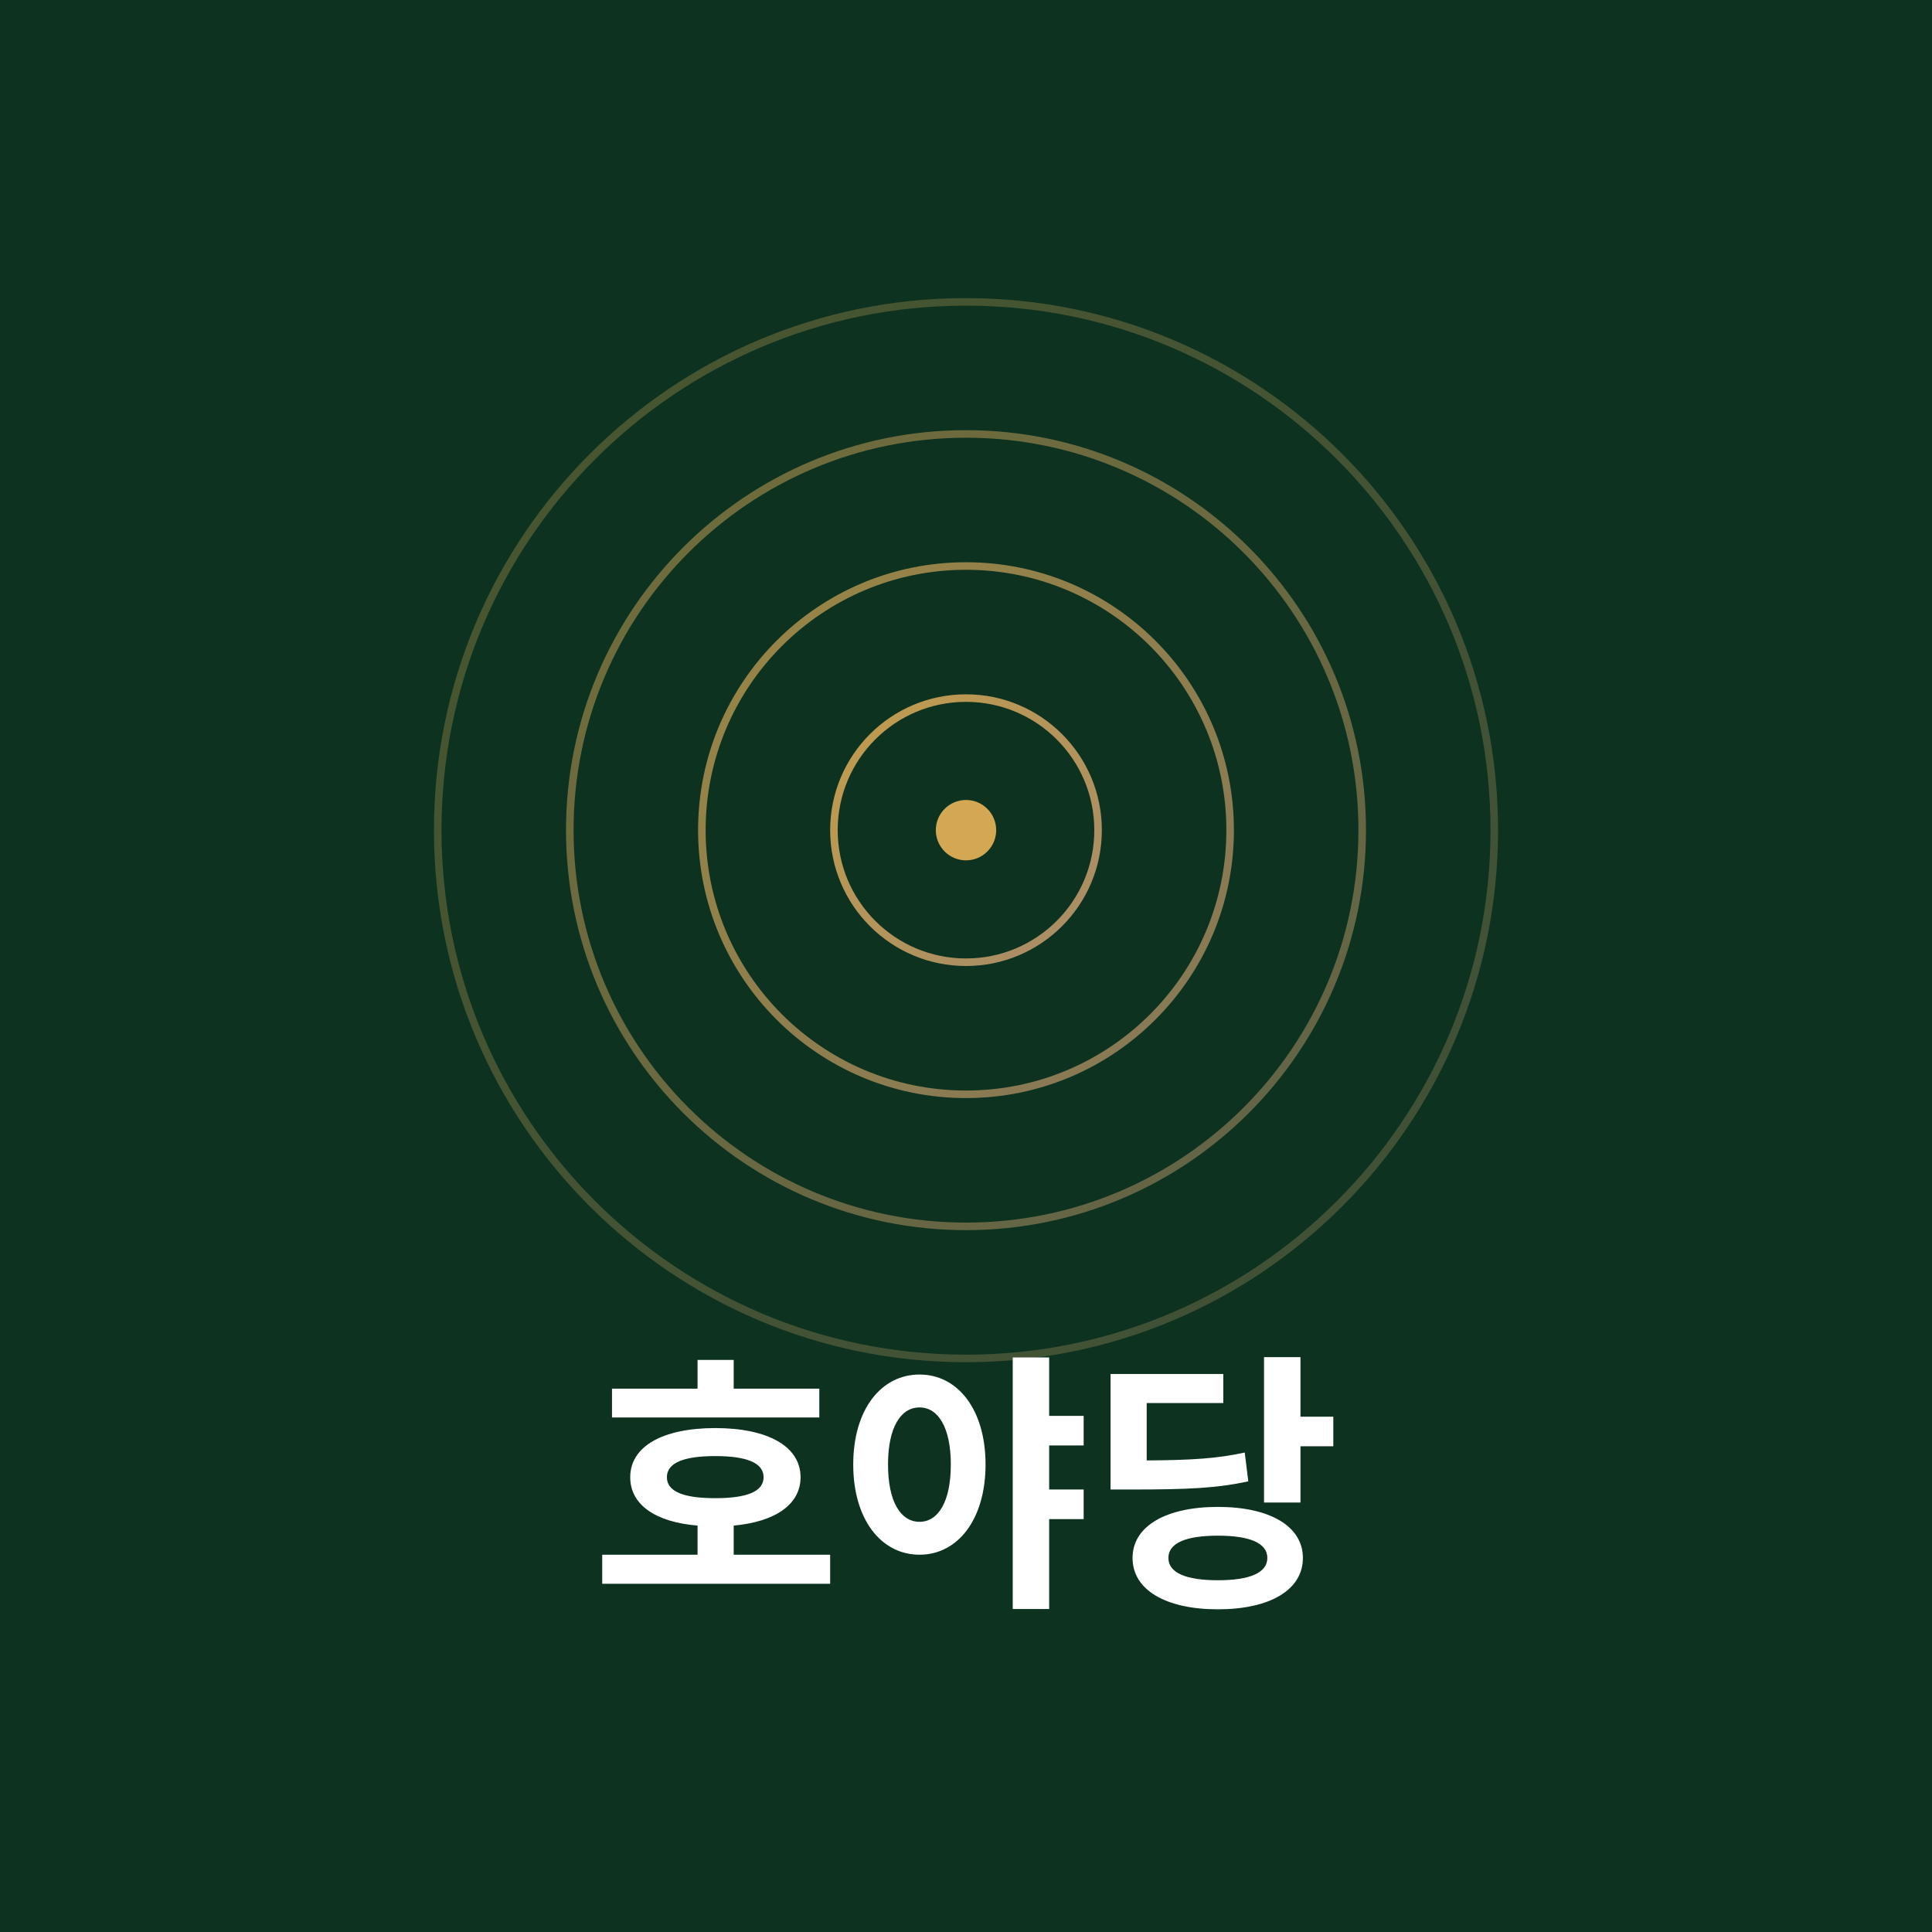
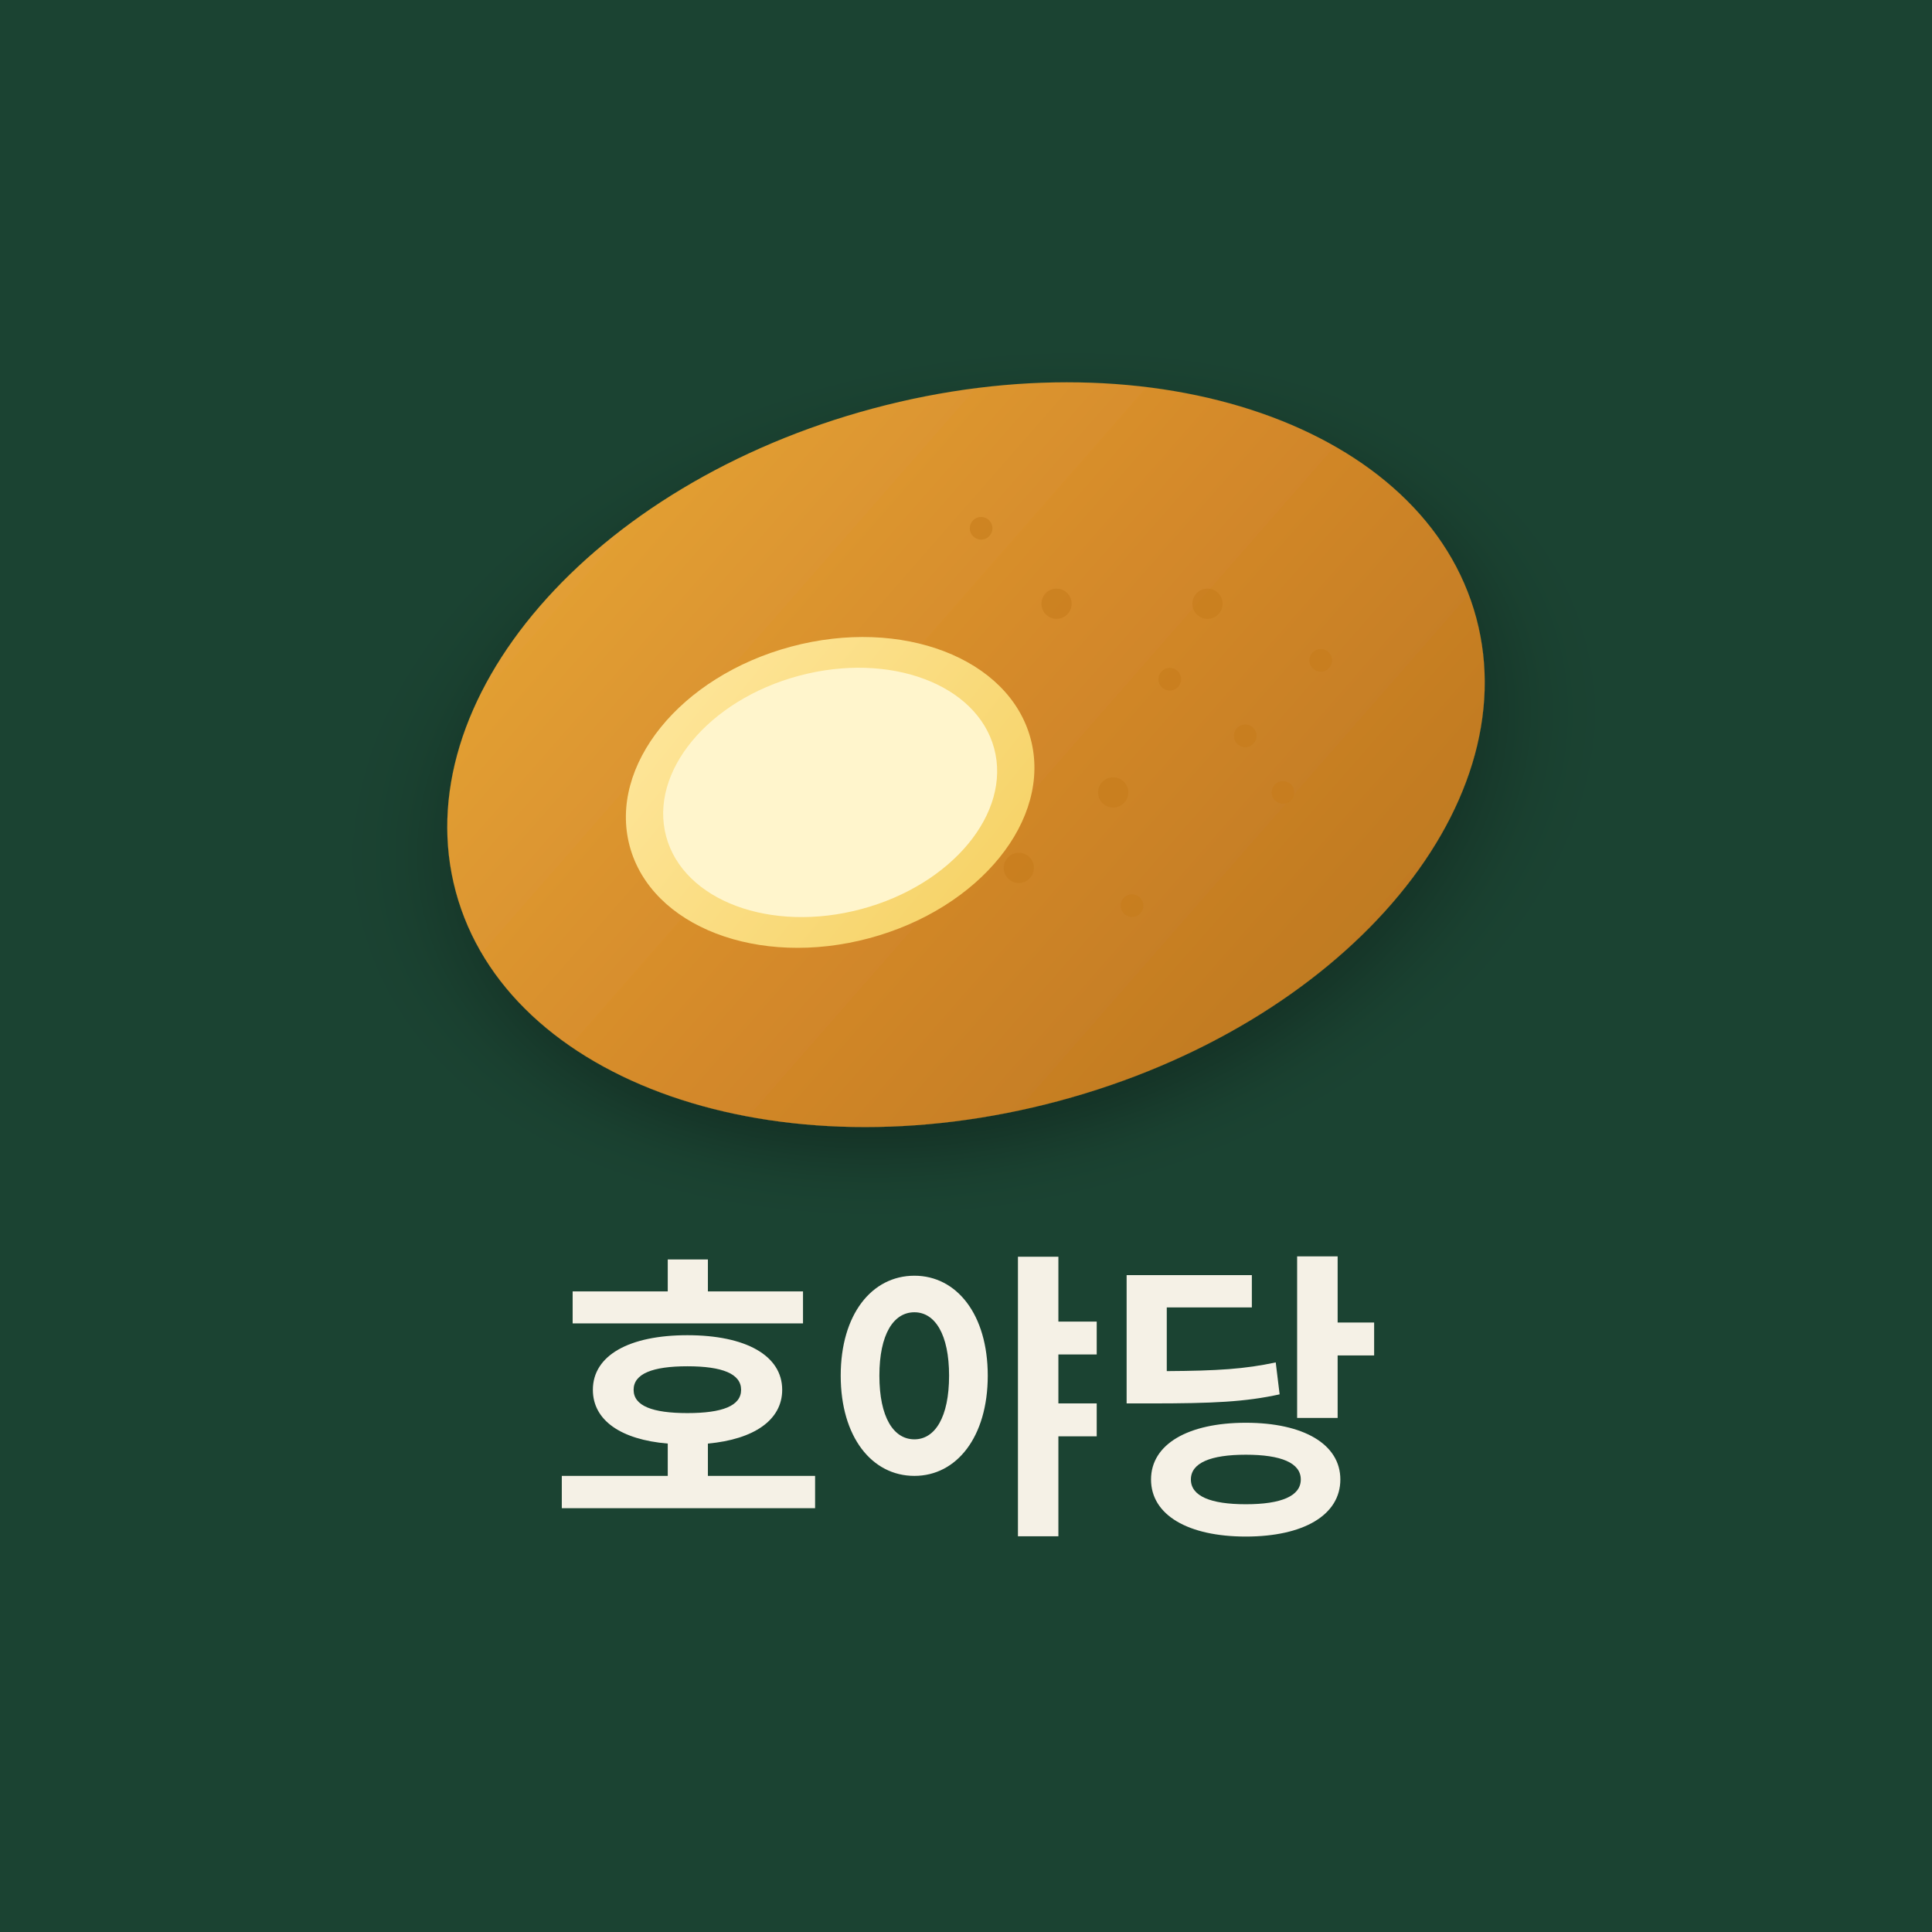
<svg xmlns="http://www.w3.org/2000/svg" viewBox="0 0 512 512">
  <defs>
-     <linearGradient id="warmGold" x1="0%" y1="0%" x2="100%" y2="100%">
-       <stop offset="0%" style="stop-color:#D4A853" />
-       <stop offset="100%" style="stop-color:#B8956F" />
+     <linearGradient id="crust" x1="0%" y1="0%" x2="100%" y2="100%">
+       <stop offset="0%" stop-color="#E8A838" />
+       <stop offset="50%" stop-color="#D4892A" />
+       <stop offset="100%" stop-color="#B8741E" />
    </linearGradient>
+     <linearGradient id="cream" x1="0%" y1="0%" x2="100%" y2="100%">
+       <stop offset="0%" stop-color="#FFE8A0" />
+       <stop offset="100%" stop-color="#F5D060" />
+     </linearGradient>
+     <filter id="shadow" x="-20%" y="-20%" width="140%" height="140%">
+       <feDropShadow dx="0" dy="8" stdDeviation="12" flood-color="#000" flood-opacity="0.3" />
+     </filter>
  </defs>
-   <rect width="512" height="512" fill="#0D3320" />
-   <circle cx="256" cy="220" r="140" fill="none" stroke="url(#warmGold)" stroke-width="2" opacity="0.3" />
-   <circle cx="256" cy="220" r="105" fill="none" stroke="url(#warmGold)" stroke-width="2" opacity="0.5" />
-   <circle cx="256" cy="220" r="70" fill="none" stroke="url(#warmGold)" stroke-width="2" opacity="0.7" />
-   <circle cx="256" cy="220" r="35" fill="none" stroke="url(#warmGold)" stroke-width="2" opacity="0.9" />
-   <circle cx="256" cy="220" r="8" fill="#D4A853" />
-   <text x="256" y="420" font-family="Noto Sans KR, sans-serif" font-size="72" font-weight="700" fill="#FFFFFF" text-anchor="middle">호야당</text>
+   <rect width="512" height="512" fill="#1B4332" />
+   <ellipse cx="256" cy="200" rx="140" ry="95" fill="url(#crust)" filter="url(#shadow)" transform="rotate(-15 256 200)" />
+   <ellipse cx="220" cy="210" rx="55" ry="40" fill="url(#cream)" transform="rotate(-15 220 210)" />
+   <ellipse cx="220" cy="210" rx="45" ry="32" fill="#FFF5CC" transform="rotate(-15 220 210)" />
+   <g fill="#C67B1A" opacity="0.6">
+     <circle cx="280" cy="160" r="4" />
+     <circle cx="310" cy="180" r="3" />
+     <circle cx="295" cy="210" r="4" />
+     <circle cx="330" cy="195" r="3" />
+     <circle cx="260" cy="140" r="3" />
+     <circle cx="320" cy="160" r="4" />
+     <circle cx="340" cy="210" r="3" />
+     <circle cx="270" cy="230" r="4" />
+     <circle cx="300" cy="240" r="3" />
+     <circle cx="350" cy="175" r="3" />
+   </g>
+   <text x="256" y="400" font-family="'Noto Sans KR', sans-serif" font-size="80" font-weight="700" fill="#F5F1E6" text-anchor="middle">호야당</text>
</svg>
